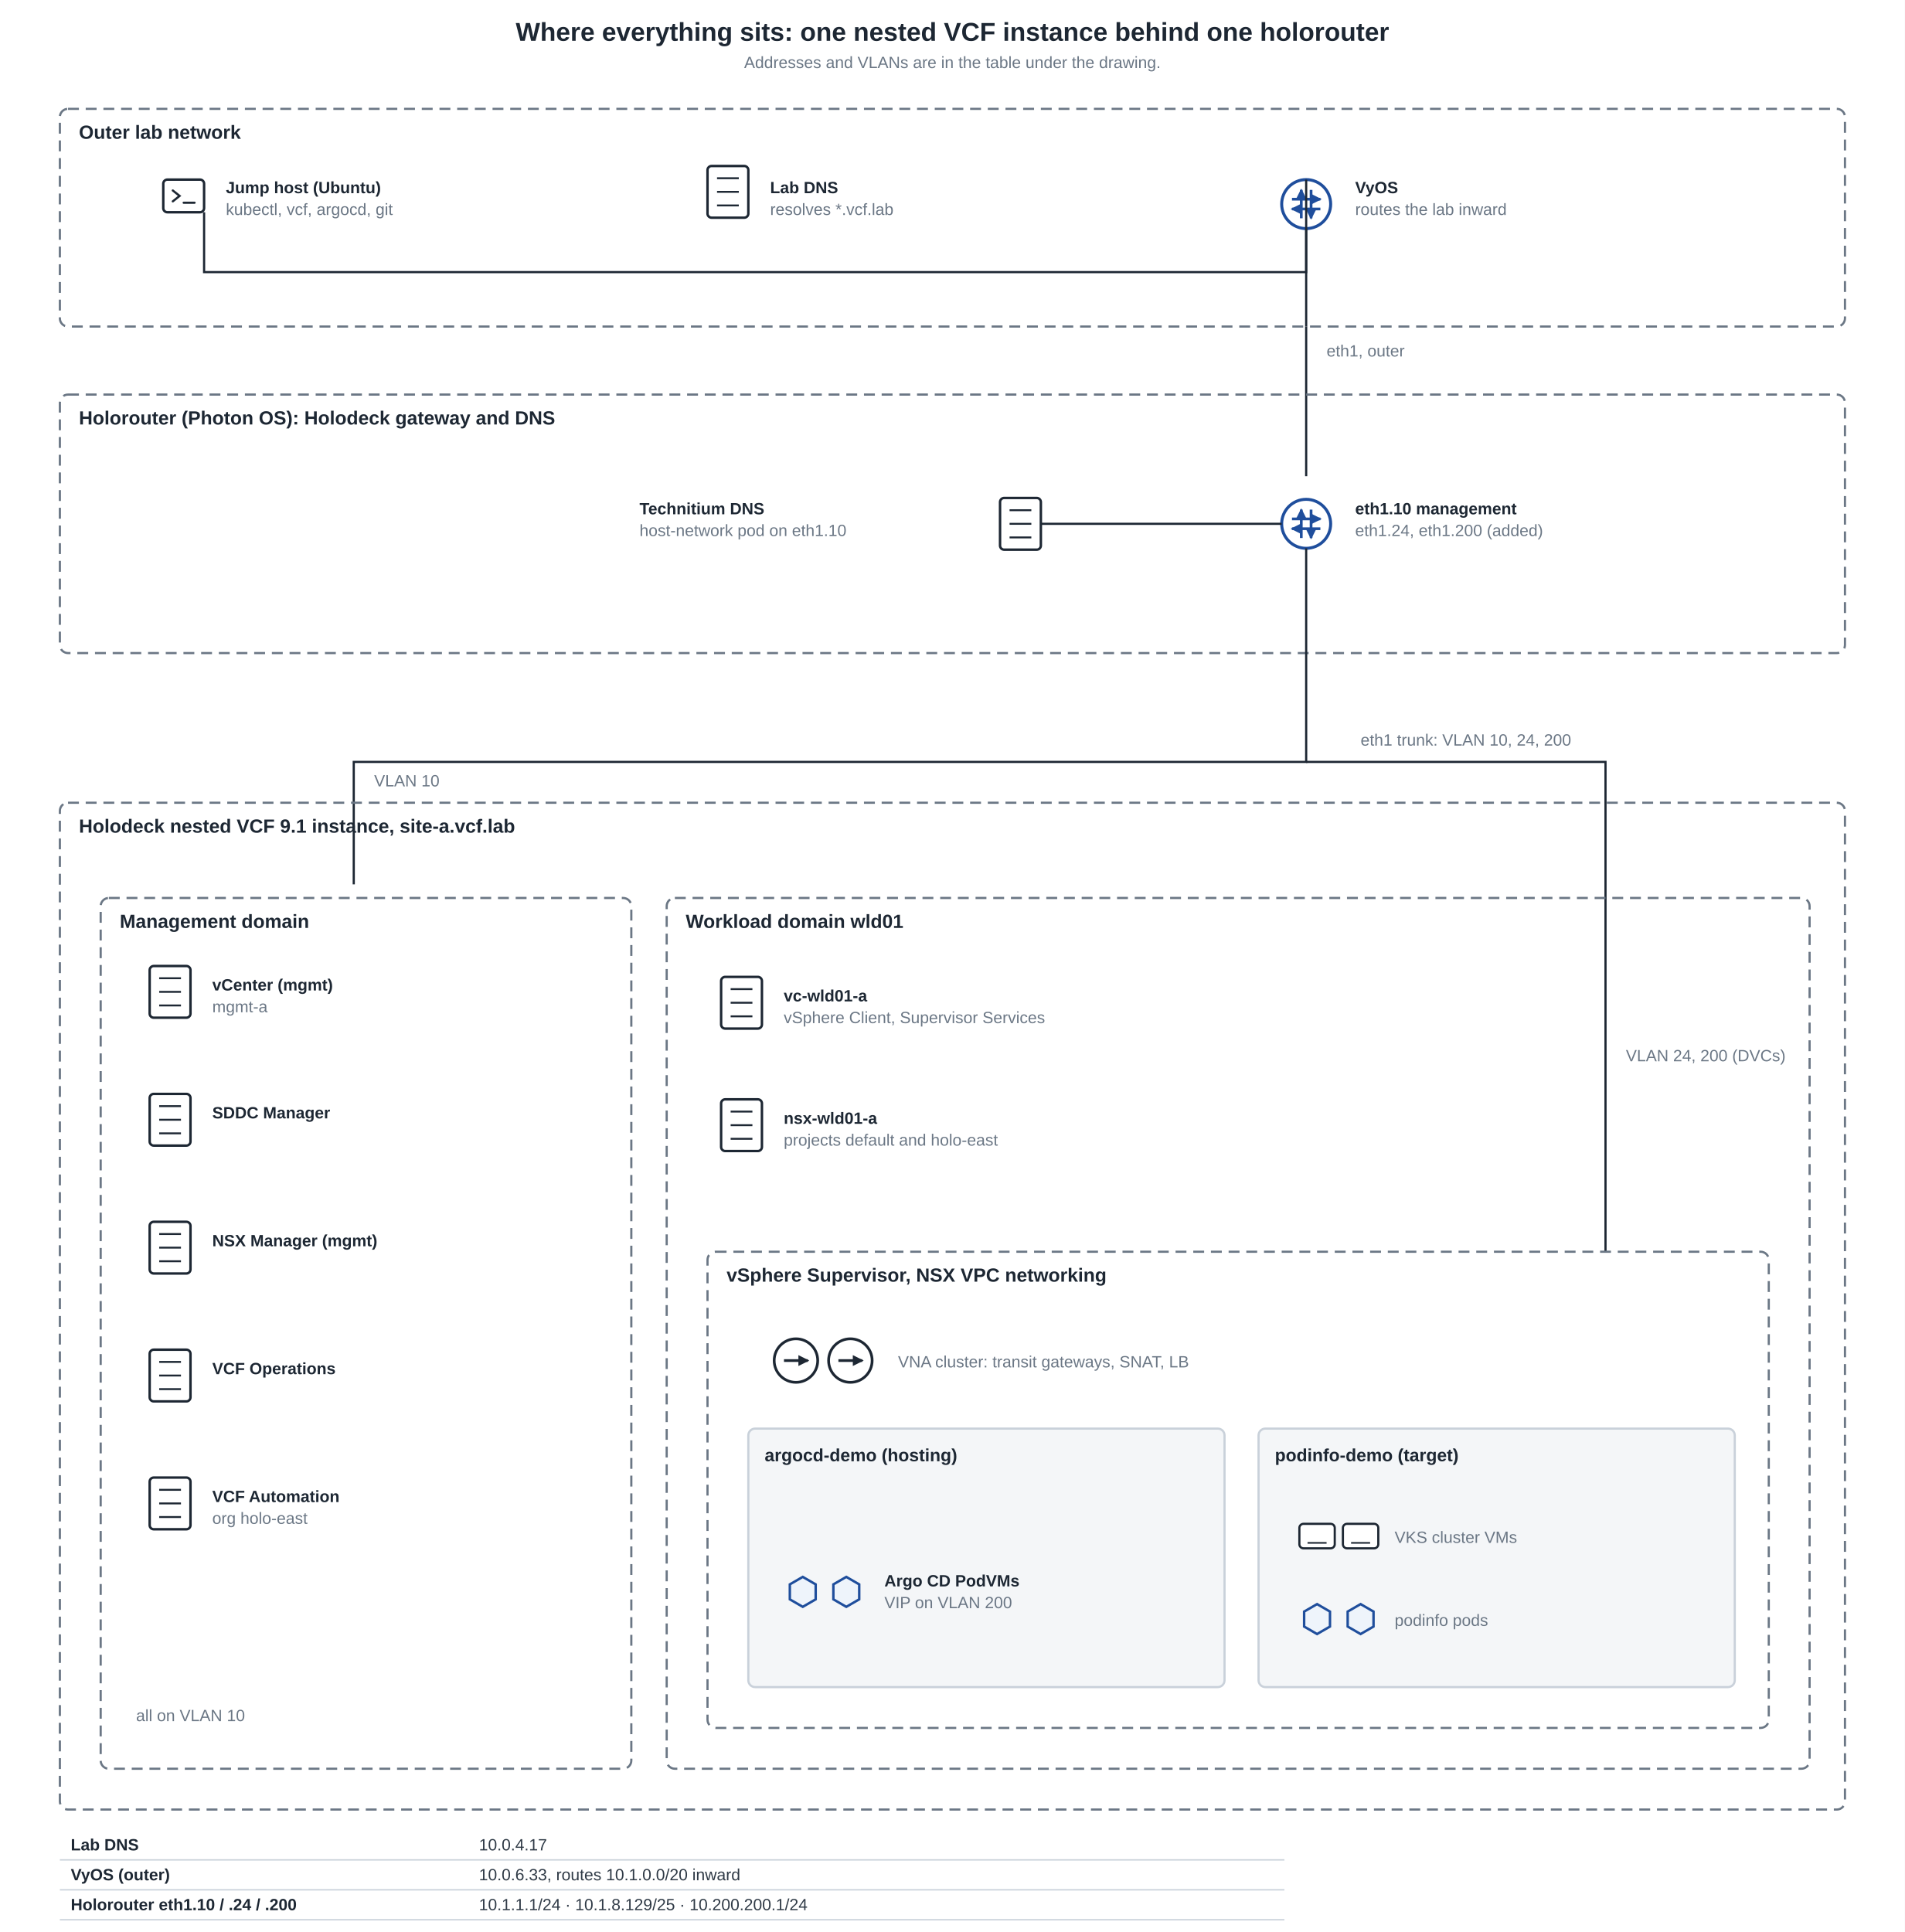
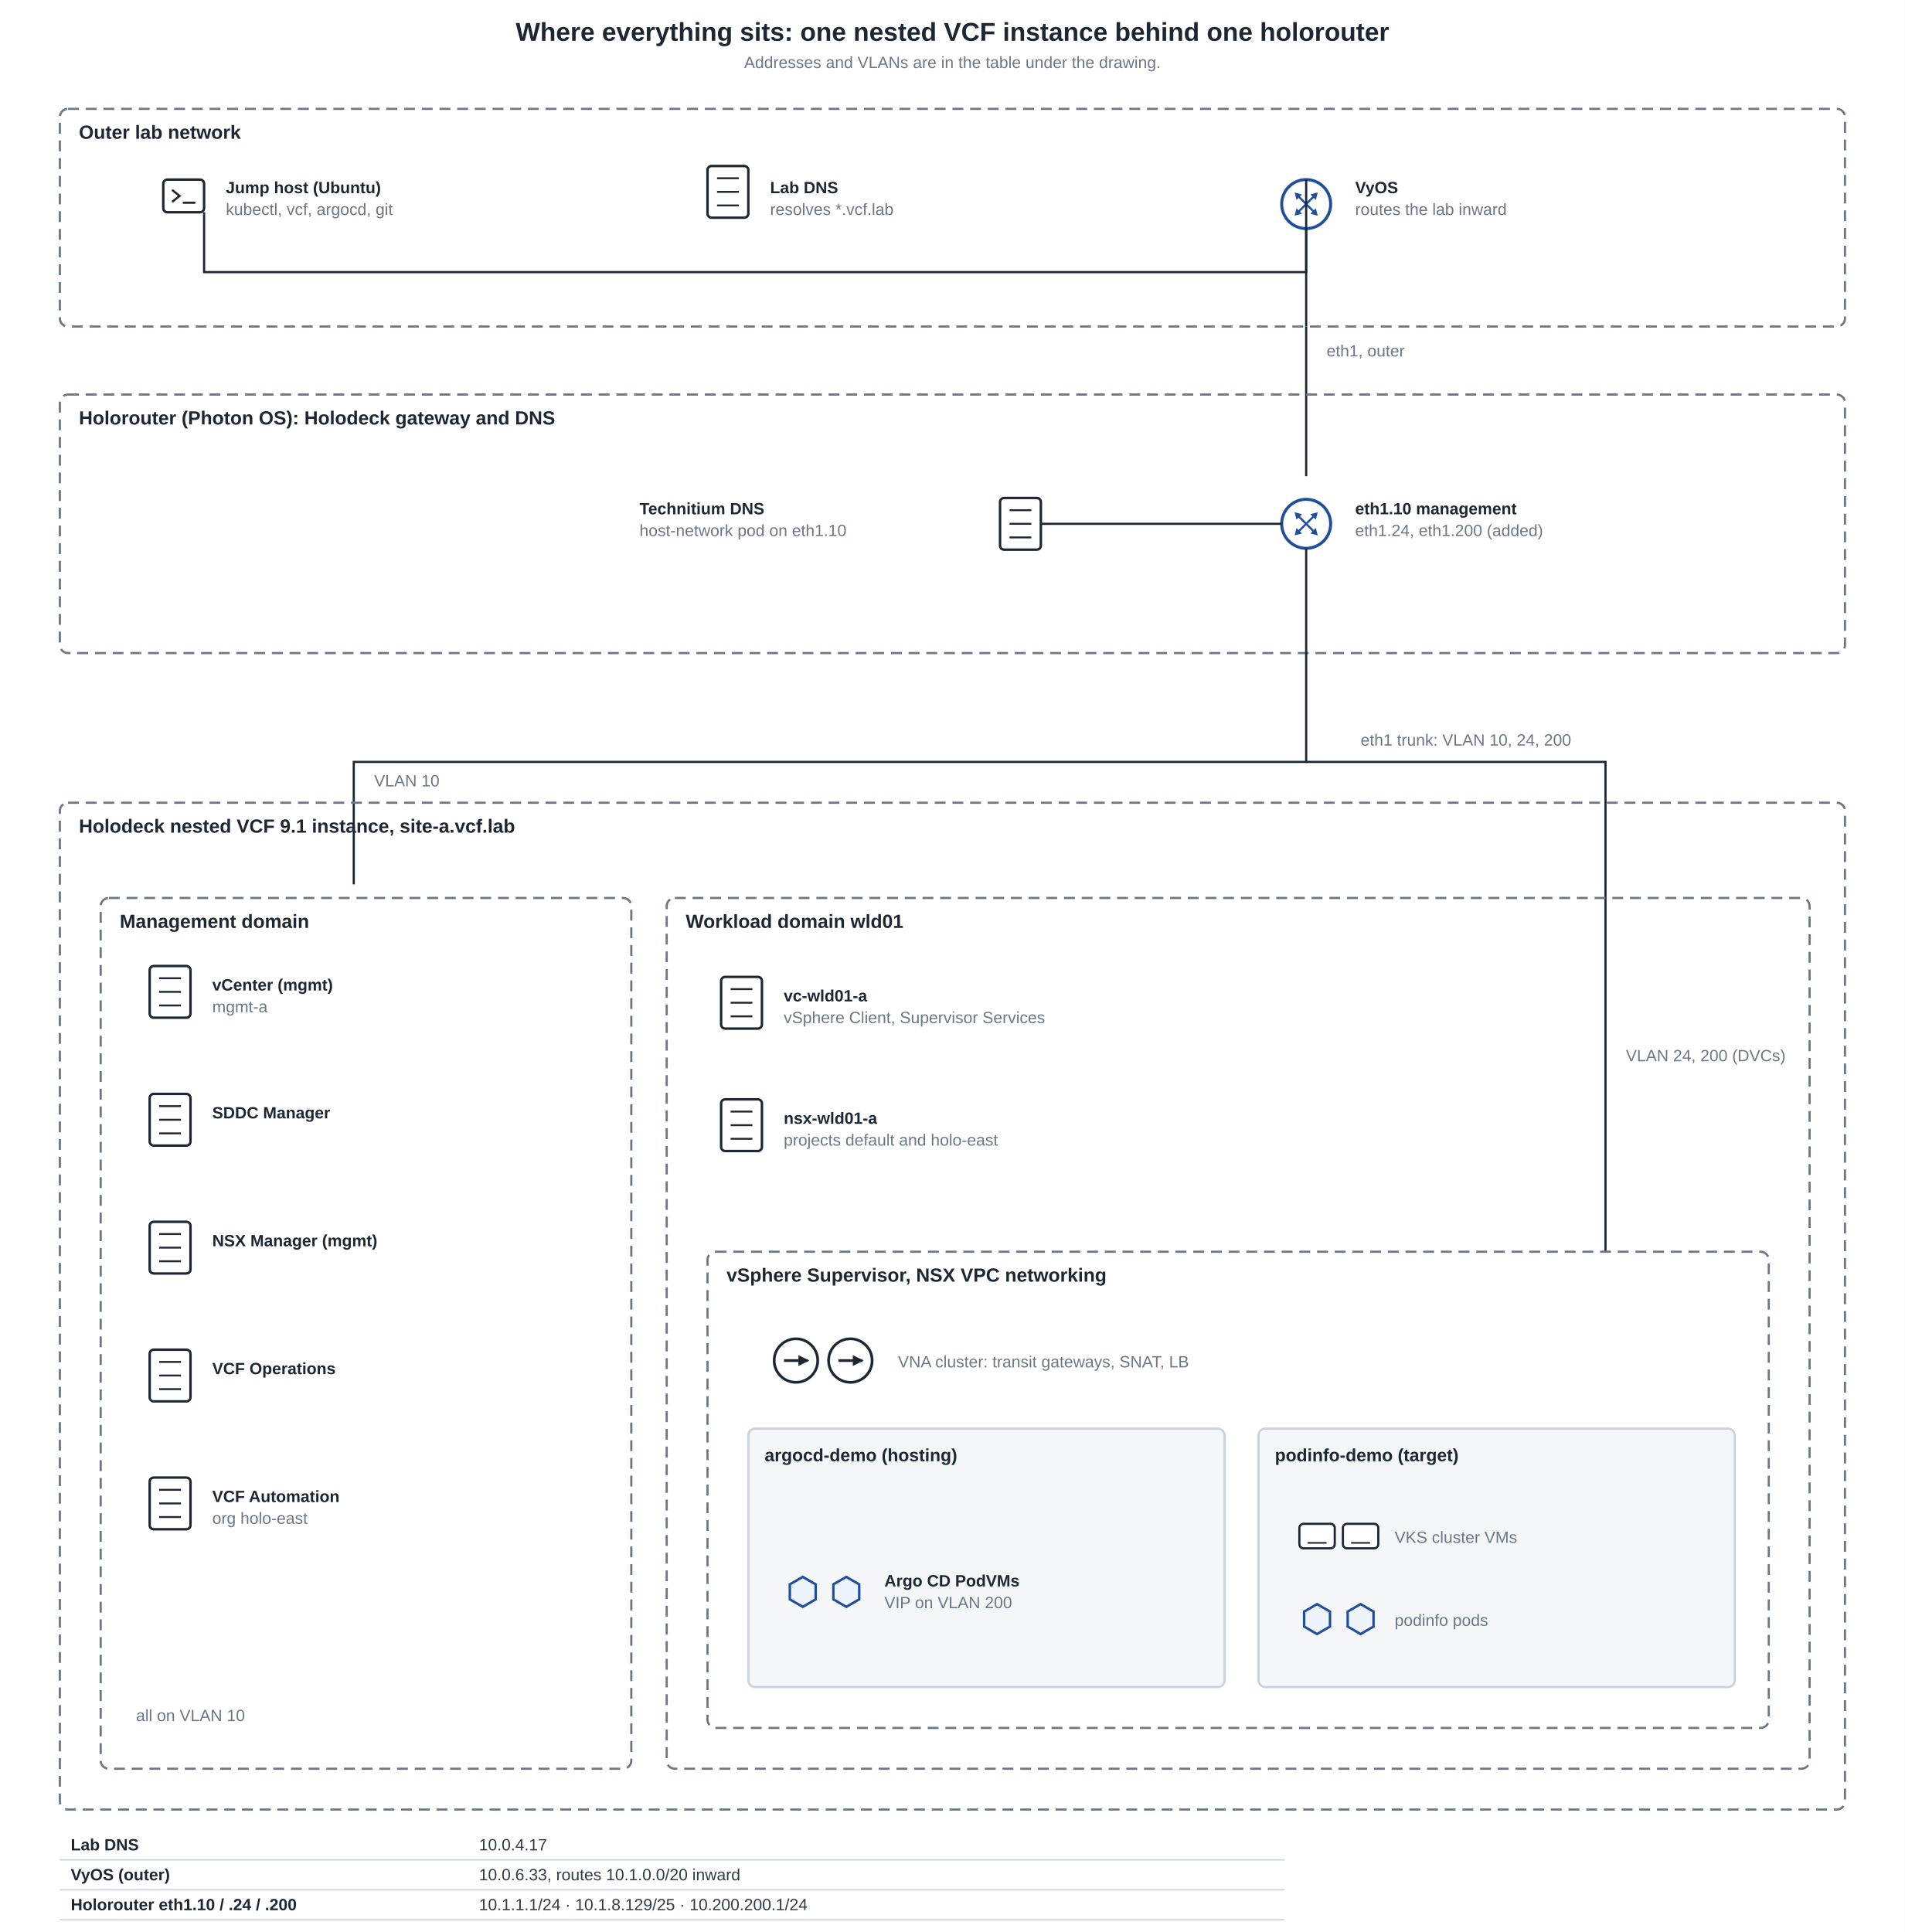
<svg xmlns="http://www.w3.org/2000/svg" width="1400" height="1420" viewBox="0 0 1400 1420" font-family="Arial, Helvetica, sans-serif" font-size="13" fill="#1d2733">
  <rect width="1400" height="1420" fill="#ffffff" />
  <defs>
    <marker id="arr-1d2733" markerUnits="userSpaceOnUse" markerWidth="8" markerHeight="8" refX="7" refY="4" orient="auto">
      <path d="M0,0 L8,4 L0,8 z" fill="#1d2733" />
    </marker>
    <marker id="arrs-1d2733" markerUnits="userSpaceOnUse" markerWidth="8" markerHeight="8" refX="1" refY="4" orient="auto">
      <path d="M8,0 L0,4 L8,8 z" fill="#1d2733" />
    </marker>
    <marker id="arr-1f4e9c" markerUnits="userSpaceOnUse" markerWidth="8" markerHeight="8" refX="7" refY="4" orient="auto">
      <path d="M0,0 L8,4 L0,8 z" fill="#1f4e9c" />
    </marker>
    <marker id="arrs-1f4e9c" markerUnits="userSpaceOnUse" markerWidth="8" markerHeight="8" refX="1" refY="4" orient="auto">
      <path d="M8,0 L0,4 L8,8 z" fill="#1f4e9c" />
    </marker>
    <marker id="arr-2e7d32" markerUnits="userSpaceOnUse" markerWidth="8" markerHeight="8" refX="7" refY="4" orient="auto">
      <path d="M0,0 L8,4 L0,8 z" fill="#2e7d32" />
    </marker>
    <marker id="arrs-2e7d32" markerUnits="userSpaceOnUse" markerWidth="8" markerHeight="8" refX="1" refY="4" orient="auto">
      <path d="M8,0 L0,4 L8,8 z" fill="#2e7d32" />
    </marker>
    <marker id="arr-6b7785" markerUnits="userSpaceOnUse" markerWidth="8" markerHeight="8" refX="7" refY="4" orient="auto">
      <path d="M0,0 L8,4 L0,8 z" fill="#6b7785" />
    </marker>
    <marker id="arrs-6b7785" markerUnits="userSpaceOnUse" markerWidth="8" markerHeight="8" refX="1" refY="4" orient="auto">
      <path d="M8,0 L0,4 L8,8 z" fill="#6b7785" />
    </marker>
    <marker id="arr-b7791f" markerUnits="userSpaceOnUse" markerWidth="8" markerHeight="8" refX="7" refY="4" orient="auto">
      <path d="M0,0 L8,4 L0,8 z" fill="#b7791f" />
    </marker>
    <marker id="arrs-b7791f" markerUnits="userSpaceOnUse" markerWidth="8" markerHeight="8" refX="1" refY="4" orient="auto">
      <path d="M8,0 L0,4 L8,8 z" fill="#b7791f" />
    </marker>
  </defs>
  <text x="700.0" y="30" font-size="19" fill="#1d2733" text-anchor="middle" font-weight="bold">Where everything sits: one nested VCF instance behind one holorouter</text>
  <text x="700.0" y="50" font-size="12" fill="#6b7785" text-anchor="middle">Addresses and VLANs are in the table under the drawing.</text>
  <rect x="44" y="80" width="1312" height="160" rx="6" fill="none" stroke="#6b7785" stroke-width="1.6" stroke-dasharray="8 5" />
  <text x="58" y="102" font-size="14" fill="#1d2733" font-weight="bold">Outer lab network</text>
  <rect x="120" y="132" width="30" height="24" rx="3" fill="#ffffff" stroke="#1d2733" stroke-width="1.8" />
  <path d="M127 140l5 4-5 4M135 149h8" fill="none" stroke="#1d2733" stroke-width="1.6" stroke-linecap="round" />
  <text x="166" y="142" font-size="12" fill="#1d2733" font-weight="bold">Jump host (Ubuntu)</text>
  <text x="166" y="158" font-size="12" fill="#6b7785">kubectl, vcf, argocd, git</text>
  <rect x="520" y="122" width="30" height="38" rx="3" fill="#ffffff" stroke="#1d2733" stroke-width="1.8" />
  <line x1="527" y1="131" x2="543" y2="131" stroke="#1d2733" stroke-width="1.4" />
  <line x1="527" y1="141" x2="543" y2="141" stroke="#1d2733" stroke-width="1.4" />
  <line x1="527" y1="151" x2="543" y2="151" stroke="#1d2733" stroke-width="1.4" />
  <text x="566" y="142" font-size="12" fill="#1d2733" font-weight="bold">Lab DNS</text>
  <text x="566" y="158" font-size="12" fill="#6b7785">resolves *.vcf.lab</text>
  <circle cx="960" cy="150" r="18" fill="#ffffff" stroke="#1f4e9c" stroke-width="2.2" />
-   <line x1="949.56" y1="146.4" x2="970.44" y2="146.4" stroke="#1f4e9c" stroke-width="2" marker-end="url(#arr-1f4e9c)" />
-   <line x1="970.44" y1="153.6" x2="949.56" y2="153.6" stroke="#1f4e9c" stroke-width="2" marker-end="url(#arr-1f4e9c)" />
-   <line x1="956.4" y1="160.44" x2="956.4" y2="139.56" stroke="#1f4e9c" stroke-width="2" marker-end="url(#arr-1f4e9c)" />
-   <line x1="963.6" y1="139.56" x2="963.6" y2="160.44" stroke="#1f4e9c" stroke-width="2" marker-end="url(#arr-1f4e9c)" />
+   <line x1="960" y1="150" x2="954.59" y2="144.59" stroke="#1f4e9c" stroke-width="1.50" stroke-linecap="butt" />
+   <path d="M951.51,141.51 L956.92,142.89 L952.89,146.92 z" fill="#1f4e9c" />
+   <line x1="960" y1="150" x2="965.41" y2="144.59" stroke="#1f4e9c" stroke-width="1.50" stroke-linecap="butt" />
+   <path d="M968.49,141.51 L967.11,146.92 L963.08,142.89 z" fill="#1f4e9c" />
+   <line x1="960" y1="150" x2="965.41" y2="155.41" stroke="#1f4e9c" stroke-width="1.50" stroke-linecap="butt" />
+   <path d="M968.49,158.49 L963.08,157.11 L967.11,153.08 z" fill="#1f4e9c" />
+   <line x1="960" y1="150" x2="954.59" y2="155.41" stroke="#1f4e9c" stroke-width="1.50" stroke-linecap="butt" />
+   <path d="M951.51,158.49 L952.89,153.08 L956.92,157.11 z" fill="#1f4e9c" />
  <text x="996" y="142" font-size="12" fill="#1d2733" font-weight="bold">VyOS</text>
  <text x="996" y="158" font-size="12" fill="#6b7785">routes the lab inward</text>
  <path d="M150 156 L150 200 L960 200 L960 168" fill="none" stroke="#1d2733" stroke-width="1.6" />
  <path d="M960 132 L960 240" fill="none" stroke="#1d2733" stroke-width="1.6" />
  <path d="M960 240 L960 350" fill="none" stroke="#1d2733" stroke-width="1.6" />
  <rect x="971" y="251" width="80.6" height="17" fill="#ffffff" />
  <text x="975" y="262" font-size="12" fill="#6b7785">eth1, outer</text>
  <rect x="44" y="290" width="1312" height="190" rx="6" fill="none" stroke="#6b7785" stroke-width="1.6" stroke-dasharray="8 5" />
  <text x="58" y="312" font-size="14" fill="#1d2733" font-weight="bold">Holorouter (Photon OS): Holodeck gateway and DNS</text>
  <circle cx="960" cy="385" r="18" fill="#ffffff" stroke="#1f4e9c" stroke-width="2.2" />
-   <line x1="949.56" y1="381.4" x2="970.44" y2="381.4" stroke="#1f4e9c" stroke-width="2" marker-end="url(#arr-1f4e9c)" />
-   <line x1="970.44" y1="388.6" x2="949.56" y2="388.6" stroke="#1f4e9c" stroke-width="2" marker-end="url(#arr-1f4e9c)" />
-   <line x1="956.4" y1="395.44" x2="956.4" y2="374.56" stroke="#1f4e9c" stroke-width="2" marker-end="url(#arr-1f4e9c)" />
-   <line x1="963.6" y1="374.56" x2="963.6" y2="395.44" stroke="#1f4e9c" stroke-width="2" marker-end="url(#arr-1f4e9c)" />
+   <line x1="960" y1="385" x2="954.59" y2="379.59" stroke="#1f4e9c" stroke-width="1.50" stroke-linecap="butt" />
+   <path d="M951.51,376.51 L956.92,377.89 L952.89,381.92 z" fill="#1f4e9c" />
+   <line x1="960" y1="385" x2="965.41" y2="379.59" stroke="#1f4e9c" stroke-width="1.50" stroke-linecap="butt" />
+   <path d="M968.49,376.51 L967.11,381.92 L963.08,377.89 z" fill="#1f4e9c" />
+   <line x1="960" y1="385" x2="965.41" y2="390.41" stroke="#1f4e9c" stroke-width="1.50" stroke-linecap="butt" />
+   <path d="M968.49,393.49 L963.08,392.11 L967.11,388.08 z" fill="#1f4e9c" />
+   <line x1="960" y1="385" x2="954.59" y2="390.41" stroke="#1f4e9c" stroke-width="1.50" stroke-linecap="butt" />
+   <path d="M951.51,393.49 L952.89,388.08 L956.92,392.11 z" fill="#1f4e9c" />
  <text x="996" y="378" font-size="12" fill="#1d2733" font-weight="bold">eth1.10 management</text>
  <text x="996" y="394" font-size="12" fill="#6b7785">eth1.24, eth1.200 (added)</text>
  <rect x="735" y="366" width="30" height="38" rx="3" fill="#ffffff" stroke="#1d2733" stroke-width="1.8" />
  <line x1="742" y1="375" x2="758" y2="375" stroke="#1d2733" stroke-width="1.4" />
  <line x1="742" y1="385" x2="758" y2="385" stroke="#1d2733" stroke-width="1.4" />
  <line x1="742" y1="395" x2="758" y2="395" stroke="#1d2733" stroke-width="1.4" />
  <text x="470" y="378" font-size="12" fill="#1d2733" font-weight="bold">Technitium DNS</text>
  <text x="470" y="394" font-size="12" fill="#6b7785">host-network pod on eth1.10</text>
  <path d="M765 385 L942 385" fill="none" stroke="#1d2733" stroke-width="1.6" />
  <path d="M960 403 L960 560 L260 560 L260 650" fill="none" stroke="#1d2733" stroke-width="1.6" />
  <rect x="271" y="567" width="54.2" height="17" fill="#ffffff" />
  <text x="275" y="578" font-size="12" fill="#6b7785">VLAN 10</text>
  <path d="M960 560 L1180 560 L1180 920" fill="none" stroke="#1d2733" stroke-width="1.6" />
  <rect x="996" y="537" width="192.8" height="17" fill="#ffffff" />
  <text x="1000" y="548" font-size="12" fill="#6b7785">eth1 trunk: VLAN 10, 24, 200</text>
  <rect x="1191" y="769" width="133.4" height="17" fill="#ffffff" />
  <text x="1195" y="780" font-size="12" fill="#6b7785">VLAN 24, 200 (DVCs)</text>
  <rect x="44" y="590" width="1312" height="740" rx="6" fill="none" stroke="#6b7785" stroke-width="1.6" stroke-dasharray="8 5" />
  <text x="58" y="612" font-size="14" fill="#1d2733" font-weight="bold">Holodeck nested VCF 9.1 instance, site-a.vcf.lab</text>
  <rect x="74" y="660" width="390" height="640" rx="6" fill="none" stroke="#6b7785" stroke-width="1.6" stroke-dasharray="8 5" />
  <text x="88" y="682" font-size="14" fill="#1d2733" font-weight="bold">Management domain</text>
  <rect x="110" y="710" width="30" height="38" rx="3" fill="#ffffff" stroke="#1d2733" stroke-width="1.8" />
  <line x1="117" y1="719" x2="133" y2="719" stroke="#1d2733" stroke-width="1.4" />
  <line x1="117" y1="729" x2="133" y2="729" stroke="#1d2733" stroke-width="1.4" />
  <line x1="117" y1="739" x2="133" y2="739" stroke="#1d2733" stroke-width="1.4" />
  <text x="156" y="728" font-size="12" fill="#1d2733" font-weight="bold">vCenter (mgmt)</text>
  <text x="156" y="744" font-size="12" fill="#6b7785">mgmt-a</text>
  <rect x="110" y="804" width="30" height="38" rx="3" fill="#ffffff" stroke="#1d2733" stroke-width="1.8" />
  <line x1="117" y1="813" x2="133" y2="813" stroke="#1d2733" stroke-width="1.4" />
  <line x1="117" y1="823" x2="133" y2="823" stroke="#1d2733" stroke-width="1.4" />
  <line x1="117" y1="833" x2="133" y2="833" stroke="#1d2733" stroke-width="1.4" />
  <text x="156" y="822" font-size="12" fill="#1d2733" font-weight="bold">SDDC Manager</text>
  <rect x="110" y="898" width="30" height="38" rx="3" fill="#ffffff" stroke="#1d2733" stroke-width="1.8" />
  <line x1="117" y1="907" x2="133" y2="907" stroke="#1d2733" stroke-width="1.4" />
  <line x1="117" y1="917" x2="133" y2="917" stroke="#1d2733" stroke-width="1.4" />
  <line x1="117" y1="927" x2="133" y2="927" stroke="#1d2733" stroke-width="1.4" />
  <text x="156" y="916" font-size="12" fill="#1d2733" font-weight="bold">NSX Manager (mgmt)</text>
  <rect x="110" y="992" width="30" height="38" rx="3" fill="#ffffff" stroke="#1d2733" stroke-width="1.8" />
  <line x1="117" y1="1001" x2="133" y2="1001" stroke="#1d2733" stroke-width="1.4" />
  <line x1="117" y1="1011" x2="133" y2="1011" stroke="#1d2733" stroke-width="1.4" />
  <line x1="117" y1="1021" x2="133" y2="1021" stroke="#1d2733" stroke-width="1.4" />
  <text x="156" y="1010" font-size="12" fill="#1d2733" font-weight="bold">VCF Operations</text>
  <rect x="110" y="1086" width="30" height="38" rx="3" fill="#ffffff" stroke="#1d2733" stroke-width="1.8" />
  <line x1="117" y1="1095" x2="133" y2="1095" stroke="#1d2733" stroke-width="1.4" />
  <line x1="117" y1="1105" x2="133" y2="1105" stroke="#1d2733" stroke-width="1.4" />
  <line x1="117" y1="1115" x2="133" y2="1115" stroke="#1d2733" stroke-width="1.4" />
  <text x="156" y="1104" font-size="12" fill="#1d2733" font-weight="bold">VCF Automation</text>
  <text x="156" y="1120" font-size="12" fill="#6b7785">org holo-east</text>
  <text x="100" y="1265" font-size="12" fill="#6b7785">all on VLAN 10</text>
  <rect x="490" y="660" width="840" height="640" rx="6" fill="none" stroke="#6b7785" stroke-width="1.6" stroke-dasharray="8 5" />
  <text x="504" y="682" font-size="14" fill="#1d2733" font-weight="bold">Workload domain wld01</text>
  <rect x="530" y="718" width="30" height="38" rx="3" fill="#ffffff" stroke="#1d2733" stroke-width="1.8" />
  <line x1="537" y1="727" x2="553" y2="727" stroke="#1d2733" stroke-width="1.4" />
  <line x1="537" y1="737" x2="553" y2="737" stroke="#1d2733" stroke-width="1.4" />
  <line x1="537" y1="747" x2="553" y2="747" stroke="#1d2733" stroke-width="1.4" />
  <text x="576" y="736" font-size="12" fill="#1d2733" font-weight="bold">vc-wld01-a</text>
  <text x="576" y="752" font-size="12" fill="#6b7785">vSphere Client, Supervisor Services</text>
  <rect x="530" y="808" width="30" height="38" rx="3" fill="#ffffff" stroke="#1d2733" stroke-width="1.8" />
  <line x1="537" y1="817" x2="553" y2="817" stroke="#1d2733" stroke-width="1.4" />
  <line x1="537" y1="827" x2="553" y2="827" stroke="#1d2733" stroke-width="1.4" />
  <line x1="537" y1="837" x2="553" y2="837" stroke="#1d2733" stroke-width="1.4" />
  <text x="576" y="826" font-size="12" fill="#1d2733" font-weight="bold">nsx-wld01-a</text>
  <text x="576" y="842" font-size="12" fill="#6b7785">projects default and holo-east</text>
  <rect x="520" y="920" width="780" height="350" rx="6" fill="none" stroke="#6b7785" stroke-width="1.6" stroke-dasharray="8 5" />
  <text x="534" y="942" font-size="14" fill="#1d2733" font-weight="bold">vSphere Supervisor, NSX VPC networking</text>
  <circle cx="585" cy="1000" r="16" fill="#ffffff" stroke="#1d2733" stroke-width="2" />
  <line x1="576.2" y1="1000" x2="593.8" y2="1000" stroke="#1d2733" stroke-width="2" marker-end="url(#arr-1d2733)" />
  <circle cx="625" cy="1000" r="16" fill="#ffffff" stroke="#1d2733" stroke-width="2" />
  <line x1="616.2" y1="1000" x2="633.8" y2="1000" stroke="#1d2733" stroke-width="2" marker-end="url(#arr-1d2733)" />
  <text x="660" y="1005" font-size="12" fill="#6b7785">VNA cluster: transit gateways, SNAT, LB</text>
  <rect x="550" y="1050" width="350" height="190" rx="5" fill="#f4f6f8" stroke="#c9d1da" stroke-width="1.6" />
  <text x="562" y="1074" font-size="13" fill="#1d2733" font-weight="bold">argocd-demo (hosting)</text>
  <polygon points="599.5,1164.5 599.5,1175.5 590.0,1181.0 580.5,1175.5 580.5,1164.5 590.0,1159.0" fill="#eef4fb" stroke="#1f4e9c" stroke-width="1.8" />
  <polygon points="631.5,1164.5 631.5,1175.5 622.0,1181.0 612.5,1175.5 612.5,1164.5 622.0,1159.0" fill="#eef4fb" stroke="#1f4e9c" stroke-width="1.8" />
  <text x="650" y="1166" font-size="12" fill="#1d2733" font-weight="bold">Argo CD PodVMs</text>
  <text x="650" y="1182" font-size="12" fill="#6b7785">VIP on VLAN 200</text>
  <rect x="925" y="1050" width="350" height="190" rx="5" fill="#f4f6f8" stroke="#c9d1da" stroke-width="1.6" />
  <text x="937" y="1074" font-size="13" fill="#1d2733" font-weight="bold">podinfo-demo (target)</text>
  <rect x="955" y="1120" width="26" height="18" rx="3" fill="#ffffff" stroke="#1d2733" stroke-width="1.6" />
  <line x1="961" y1="1134" x2="975" y2="1134" stroke="#1d2733" stroke-width="1.2" />
  <rect x="987" y="1120" width="26" height="18" rx="3" fill="#ffffff" stroke="#1d2733" stroke-width="1.6" />
  <line x1="993" y1="1134" x2="1007" y2="1134" stroke="#1d2733" stroke-width="1.2" />
  <text x="1025" y="1134" font-size="12" fill="#6b7785">VKS cluster VMs</text>
  <polygon points="977.5,1184.5 977.5,1195.5 968.0,1201.0 958.5,1195.5 958.5,1184.5 968.0,1179.0" fill="#eef4fb" stroke="#1f4e9c" stroke-width="1.8" />
  <polygon points="1009.5,1184.5 1009.5,1195.5 1000.0,1201.0 990.5,1195.5 990.5,1184.5 1000.0,1179.0" fill="#eef4fb" stroke="#1f4e9c" stroke-width="1.8" />
  <text x="1025" y="1195" font-size="12" fill="#6b7785">podinfo pods</text>
  <text x="52" y="1360" font-size="12" fill="#1d2733" font-weight="bold">Lab DNS</text>
  <text x="352" y="1360" font-size="12" fill="#2f3a46">10.0.4.17</text>
  <line x1="44" y1="1367" x2="944" y2="1367" stroke="#c9d1da" stroke-width="1" />
  <text x="52" y="1382" font-size="12" fill="#1d2733" font-weight="bold">VyOS (outer)</text>
  <text x="352" y="1382" font-size="12" fill="#2f3a46">10.0.6.33, routes 10.1.0.0/20 inward</text>
  <line x1="44" y1="1389" x2="944" y2="1389" stroke="#c9d1da" stroke-width="1" />
  <text x="52" y="1404" font-size="12" fill="#1d2733" font-weight="bold">Holorouter eth1.10 / .24 / .200</text>
  <text x="352" y="1404" font-size="12" fill="#2f3a46">10.1.1.1/24 · 10.1.8.129/25 · 10.200.200.1/24</text>
  <line x1="44" y1="1411" x2="944" y2="1411" stroke="#c9d1da" stroke-width="1" />
</svg>
